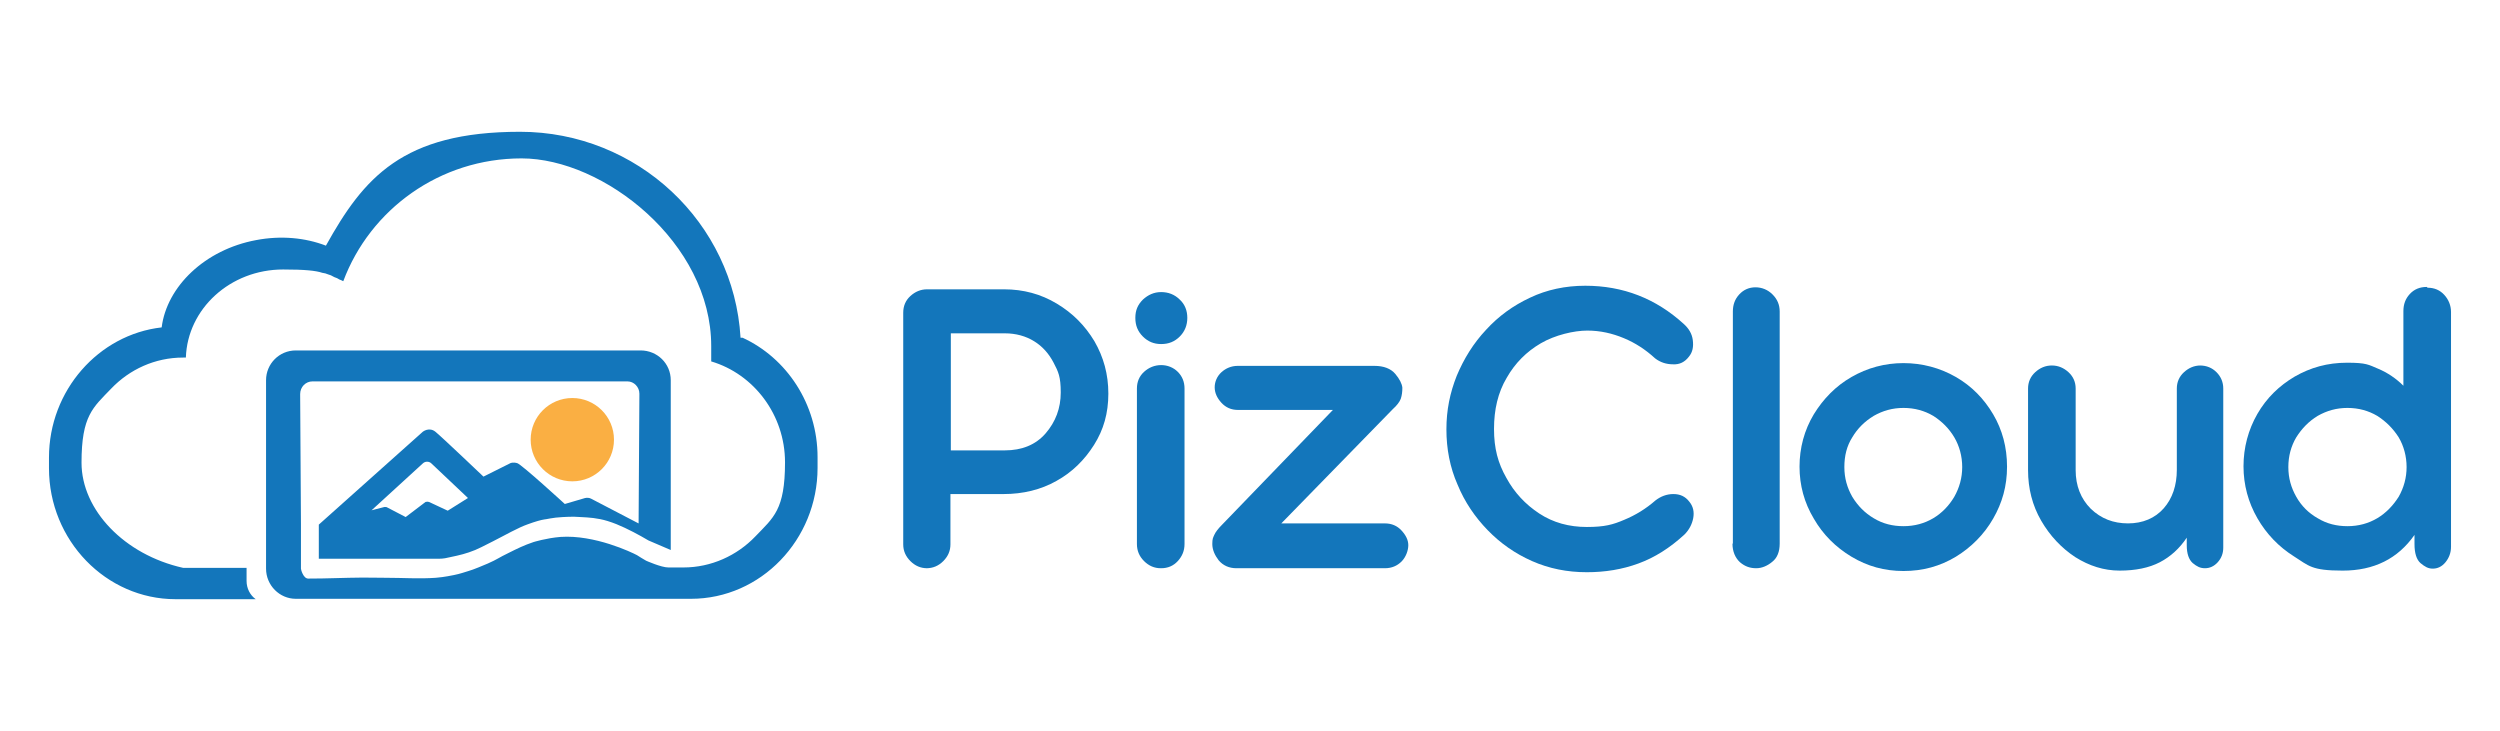
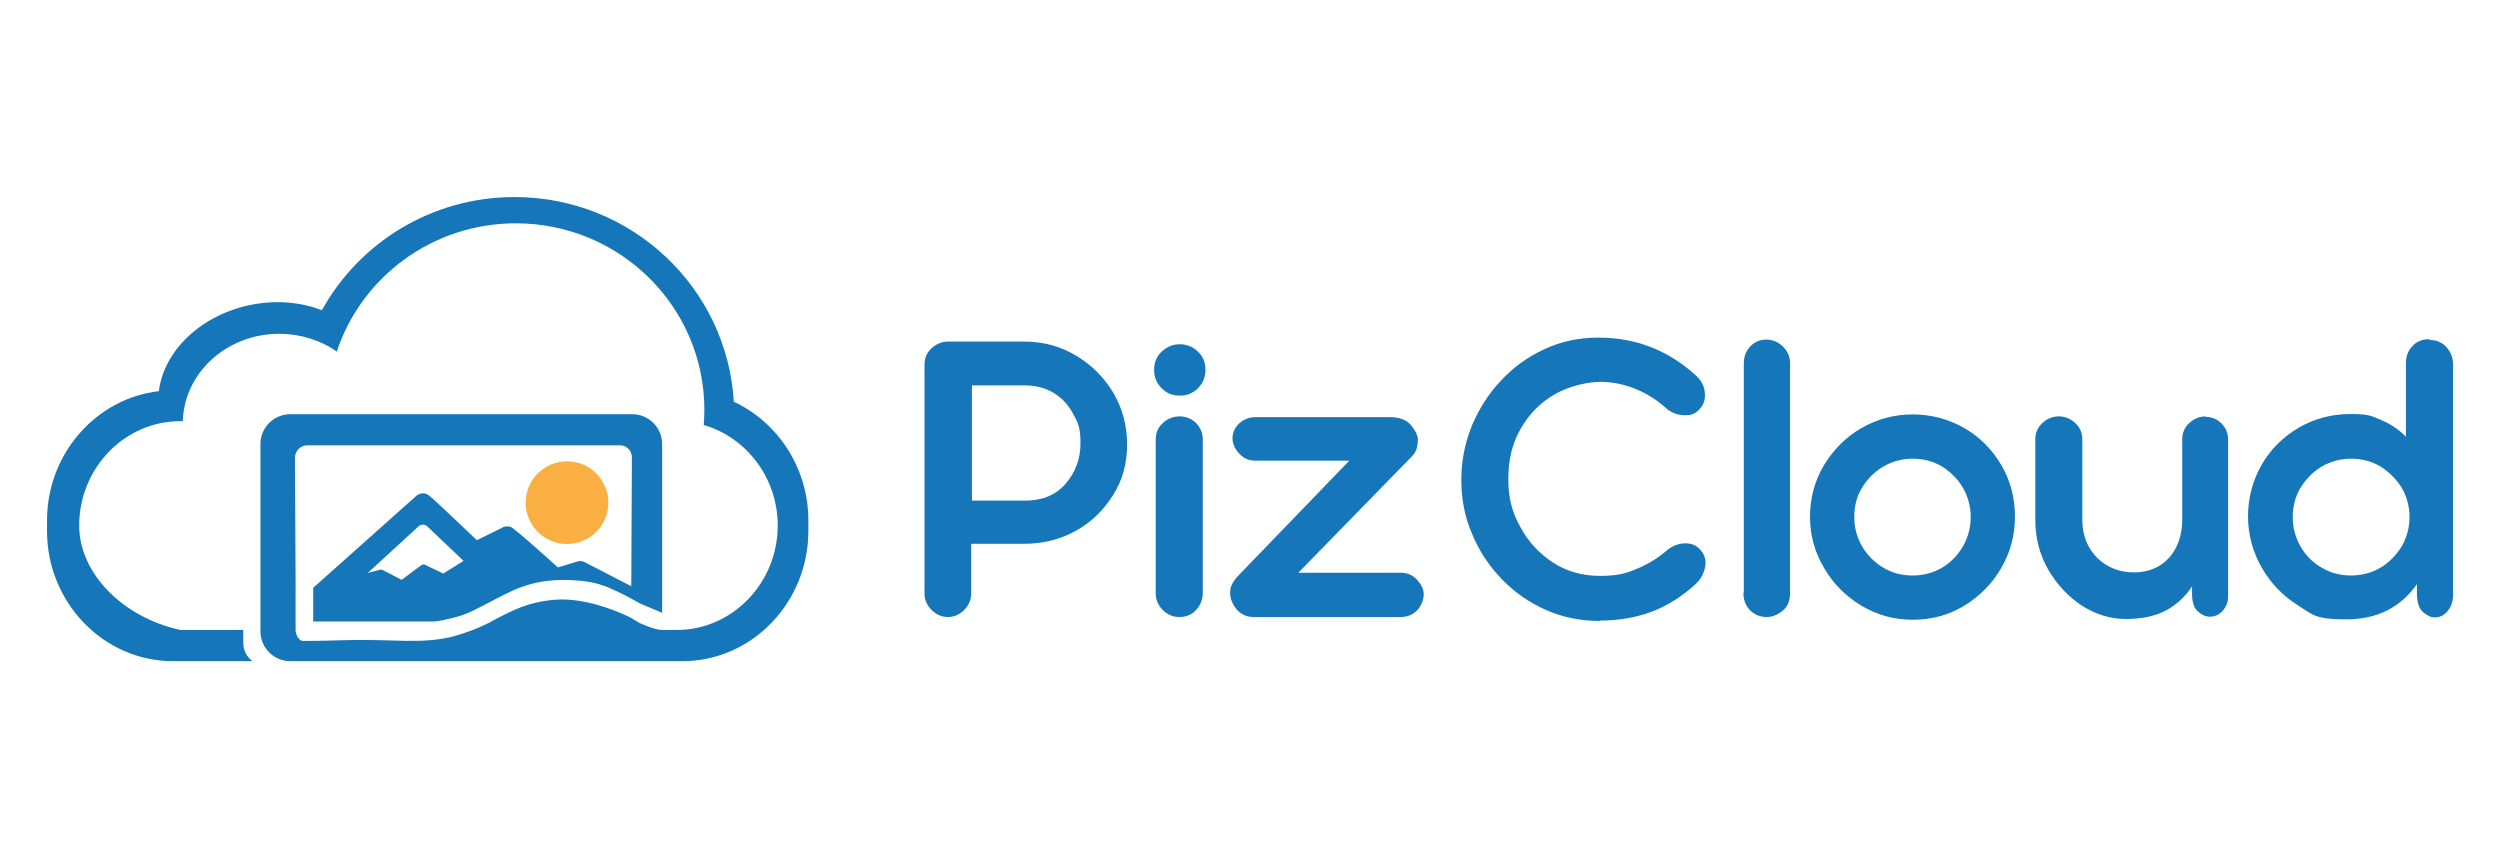
- <svg xmlns="http://www.w3.org/2000/svg" id="Layer_1" data-name="Layer 1" width="2548" height="745" viewBox="0 0 2548 745">
+ <svg xmlns="http://www.w3.org/2000/svg" id="Layer_1" data-name="Layer 1" width="670" height="230" viewBox="0 0 670 230">
  <g>
-     <path d="M944.83,579.14c-6.47,0-12.13-2.43-16.98-7.28-4.85-4.85-7.28-10.51-7.28-16.98v-236.16c0-6.87,2.43-12.54,7.28-16.98s10.51-6.87,16.98-6.87h78.45c19.81,0,37.61,4.85,53.78,14.56,16.18,9.71,28.71,22.24,38.42,38.42,9.3,16.18,14.15,33.56,14.15,53.38s-4.85,36.8-14.56,52.17c-9.71,15.37-22.24,27.9-38.42,36.8-15.77,8.9-33.97,13.34-53.78,13.34h-54.19v51.36c0,6.47-2.43,12.13-7.28,16.98-4.85,4.85-10.51,7.28-17.39,7.28h.81ZM969.09,339.74v119.29h55c17.39,0,31.54-5.66,41.65-17.39,10.11-11.73,15.37-25.48,15.37-41.65s-2.43-21.03-7.28-30.33c-4.85-9.3-11.32-16.58-19.81-21.84-8.49-5.26-18.6-8.09-29.92-8.09h-55Z" fill="#1376bb" />
-     <path d="M1183.42,350.66c-7.28,0-13.34-2.43-18.6-7.68-5.26-5.26-7.68-11.32-7.68-19.01s2.43-13.34,7.68-18.6c5.26-4.85,11.32-7.68,18.6-7.68s13.75,2.43,19.01,7.68c5.26,4.85,7.68,11.32,7.68,18.6s-2.43,13.75-7.68,19.01c-5.26,5.26-11.32,7.68-19.01,7.68ZM1183.01,579.14c-6.47,0-12.13-2.43-16.98-7.28-4.85-4.85-7.28-10.51-7.28-17.39v-158.52c0-6.87,2.43-12.54,7.28-16.98,4.85-4.45,10.92-6.87,17.39-6.87s12.54,2.43,16.98,6.87c4.45,4.45,6.87,10.11,6.87,16.98v158.52c0,6.87-2.43,12.54-6.87,17.39-4.45,4.85-10.11,7.28-16.98,7.28h-.4Z" fill="#1376bb" />
-     <path d="M1304.33,533.45h107.16c6.87,0,12.54,2.43,16.98,7.28s6.87,9.71,6.87,14.96-2.43,12.13-6.87,16.58c-4.45,4.45-10.11,6.87-16.98,6.87h-151.24c-7.68,0-13.75-2.83-18.2-8.09-4.04-5.26-6.47-10.92-6.47-16.58s.81-6.47,2.02-9.3,4.04-6.47,7.68-10.11l113.23-117.27h-97.05c-6.47,0-12.13-2.43-16.58-7.28-4.45-4.85-6.87-10.11-6.87-15.77s2.43-11.32,6.87-15.37c4.45-4.04,10.11-6.47,16.58-6.47h139.51c9.3,0,16.58,2.83,21.03,8.09s6.87,10.11,7.28,14.15c0,4.04-.4,7.68-1.62,11.32-1.21,3.24-4.04,6.87-8.09,10.51l-114.44,117.27h0l-.81-.81Z" fill="#1376bb" />
-     <path d="M1616.92,583.19c-19.41,0-38.01-3.64-55.4-11.32-17.39-7.68-32.35-18.2-45.29-31.54-12.94-13.34-23.45-28.71-30.73-46.5-7.68-17.39-11.32-36.39-11.32-56.21s3.64-37.2,10.51-54.59c7.28-17.39,16.98-33.16,29.92-46.91,12.54-13.75,27.5-24.67,44.89-32.76,16.98-8.09,35.99-12.13,56.21-12.13,38.42,0,71.98,12.94,100.69,39.23,4.85,4.45,8.09,9.71,8.9,16.18.81,6.47,0,12.13-4.04,16.98-4.04,5.26-9.3,8.09-16.18,7.68-6.87,0-12.94-2.02-18.2-6.07-9.71-8.9-20.22-15.77-31.95-20.62-11.73-4.85-23.86-7.68-37.2-7.68s-32.76,4.45-47.31,12.94c-14.56,8.49-26.29,20.22-34.78,35.18-8.9,14.96-12.94,32.35-12.94,52.17s4.04,34.78,12.54,49.74c8.09,14.96,19.41,27.09,33.56,36.39s30.33,13.75,48.53,13.75,26.69-2.43,38.01-7.28c11.73-4.85,22.24-11.32,31.95-19.81,5.26-4.04,11.32-6.47,18.2-6.47s12.13,2.43,16.18,7.68c4.04,4.85,5.26,10.51,4.04,16.98-1.21,6.07-4.04,11.73-8.9,16.58-14.96,13.75-30.33,23.45-46.91,29.52-16.58,6.07-33.97,8.9-52.57,8.9h-.4Z" fill="#1376bb" />
-     <path d="M1766.14,554.07v-236.57c0-6.87,2.02-12.54,6.47-17.39,4.45-4.85,10.11-7.28,16.58-7.28s12.54,2.43,17.39,7.28c4.85,4.85,7.28,10.51,7.28,17.39v236.57c0,8.09-2.43,14.56-7.68,18.6-4.85,4.04-10.51,6.47-16.18,6.47-6.07,0-11.32-1.62-16.58-6.07-4.85-4.45-7.68-10.92-7.68-19.01h.4Z" fill="#1376bb" />
-     <path d="M1940.03,581.97c-19.41,0-36.8-4.85-52.97-14.56-16.18-9.71-29.12-22.65-38.42-38.82-9.71-16.18-14.56-33.97-14.56-52.97s4.85-37.2,14.56-53.38c9.71-15.77,22.24-28.71,38.42-38.01,16.18-9.3,33.97-14.15,52.97-14.15s37.2,4.85,53.38,14.15c16.18,9.3,28.71,22.24,38.01,38.01,9.3,15.77,14.15,33.56,14.15,53.38s-4.85,36.8-14.15,52.97c-9.3,16.18-22.24,29.12-38.01,38.82-16.18,9.71-33.56,14.56-53.38,14.56ZM1940.03,536.28c11.32,0,21.43-2.83,30.33-8.09,8.9-5.26,16.18-12.94,21.43-21.84,5.26-9.3,8.09-19.41,8.09-30.33s-2.83-21.43-8.09-30.33c-5.26-8.9-12.54-16.18-21.43-21.84-8.9-5.26-19.01-8.09-30.33-8.09s-21.03,2.83-30.33,8.09c-9.3,5.66-16.58,12.94-21.84,21.84-5.66,8.9-8.09,19.01-8.09,30.33s2.83,21.03,8.09,30.33c5.66,9.3,12.94,16.58,21.84,21.84,9.3,5.66,19.41,8.09,30.33,8.09Z" fill="#1376bb" />
-     <path d="M2242.1,372.5c6.87,0,12.54,2.43,16.98,6.87,4.45,4.45,6.87,10.11,6.87,16.58v162.16c0,6.07-2.02,10.92-5.66,14.96-3.64,4.04-8.09,6.07-12.94,6.07s-8.09-1.62-12.54-5.26c-4.04-3.64-6.07-9.71-6.07-18.2v-7.68c-7.28,10.92-16.58,19.41-27.5,25.07-10.92,5.66-24.67,8.49-40.84,8.49s-31.14-4.85-45.29-13.75c-14.15-9.3-25.88-21.84-34.78-37.2-8.9-15.37-13.34-32.76-13.34-51.36v-83.3c0-6.47,2.43-12.13,7.28-16.58,4.85-4.45,10.51-6.87,16.98-6.87s12.13,2.43,16.98,6.87c4.85,4.45,7.28,10.11,7.28,16.58v83.3c0,15.77,5.26,29.12,15.37,39.23,10.51,10.11,23.05,14.96,38.01,14.96s27.5-5.26,36.39-15.37c8.9-10.11,13.34-23.45,13.34-39.23v-82.9c0-6.47,2.43-12.13,7.28-16.58,4.85-4.45,10.51-6.87,16.98-6.87h-.81Z" fill="#1376bb" />
-     <path d="M2474.22,293.24c6.87,0,12.54,2.43,16.98,7.28,4.45,4.85,6.87,10.92,6.87,17.39v239.4c0,6.07-2.02,11.32-5.66,15.77-3.64,4.45-8.09,6.47-12.94,6.47s-8.09-2.02-12.54-5.66c-4.04-3.64-6.07-10.11-6.07-19.41v-9.3c-16.98,24.26-41.25,36.39-73.19,36.39s-34.37-4.85-49.74-14.56c-15.37-9.71-27.9-22.65-37.2-38.82-9.3-16.18-14.15-33.97-14.15-52.97s4.85-37.2,14.15-53.38c9.3-16.18,22.24-28.71,38.01-38.01,16.18-9.3,33.56-14.15,53.38-14.15s21.84,2.02,31.54,6.07c9.71,4.04,18.6,10.11,25.88,17.39v-76.02c0-6.87,2.02-12.54,6.47-17.39,4.45-4.85,10.11-7.28,17.39-7.28h0l.81.81ZM2392.54,536.28c11.32,0,21.43-2.83,30.33-8.09,8.9-5.26,16.18-12.94,21.84-21.84,5.26-9.3,8.09-19.41,8.09-30.33s-2.83-21.43-8.09-30.33c-5.66-8.9-12.94-16.18-21.84-21.84-8.9-5.26-19.01-8.09-30.33-8.09s-21.03,2.83-30.33,8.09c-9.3,5.66-16.18,12.94-21.84,21.84-5.26,8.9-8.09,19.01-8.09,30.33s2.83,21.03,8.09,30.33c5.26,9.3,12.54,16.58,21.84,21.84,9.3,5.66,19.41,8.09,30.33,8.09Z" fill="#1376bb" />
+     <path d="M196.66,107.65c-1.81-30.59-27.42-54.84-58.75-54.84-22.27,0-41.66,12.26-51.65,30.34-5.45-2.13-11.92-2.79-18.6-1.53-13.66,2.58-23.78,12.36-25.08,23.21-16.81,1.93-29.98,16.78-29.98,34.64v2.85c0,19.18,15.18,34.87,33.72,34.87h21.34c-1.48-1.1-2.46-2.86-2.46-4.85v-3.52h-16.92c-15.67-3.47-27.06-15.37-27.06-27.97,0-7.69,3.04-14.68,7.95-19.76,4.9-5.07,11.67-8.21,19.11-8.21h.71c.38-13,11.81-23.42,25.85-23.42,5.77,0,11.11,1.76,15.42,4.74,6.63-19.95,25.61-34.35,48-34.35,27.9,0,50.51,22.38,50.51,49.98,0,1.37-.06,2.73-.17,4.07,11.4,3.29,19.83,14.15,19.83,26.95,0,7.69-3.04,14.68-7.94,19.76-4.91,5.08-11.67,8.22-19.11,8.22h-4.03c-1.86,0-5.86-1.83-5.86-1.83v.02c-.82-.49-1.64-.99-2.45-1.48-1.4-.7-11.33-5.55-20.41-4.81-3.82.3-7.19,1.37-7.19,1.37-2.5.79-4.48,1.76-6.6,2.8-2.84,1.39-2.97,1.69-5.57,2.86-.93.42-1.8.78-2.6,1.08-1.01.39-1.91.71-2.64.94-1.03.34-2.24.73-3.84,1.08-.65.15-2.35.49-4.91.71-4.48.37-8.63.1-13.29,0-2.22-.04-5.59-.11-9.86,0-1.91.06-5.62.19-10.89.2h-.07c-.37-.01-.7-.2-.98-.49-.11-.12-.22-.26-.33-.42-.34-.51-.54-1.08-.61-1.69h-.03v-11.91h.01l-.18-34.52c-.01-1.86,1.45-3.39,3.26-3.39h83.91c1.74,0,3.15,1.46,3.13,3.26l-.17,34.5-12.56-6.49c-.54-.28-1.17-.34-1.75-.17l-5.35,1.62s-11.55-10.51-12.67-10.86c-1.12-.34-1.83,0-1.83,0l-7.22,3.56s-11.04-10.56-12.79-11.95c-1.75-1.39-3.36,0-3.36,0l-27.71,24.71v9.04c21.4-.02,30.22-.02,31.25,0h.58c1.24-.02,2.2-.21,3.04-.39,2.52-.56,4.28-.94,6.62-1.9.79-.31,2.11-1,4.76-2.36,2.56-1.31,2.97-1.58,4.81-2.49,1.95-.95,2.97-1.45,4.43-1.99,2.01-.74,3.62-1.12,4.34-1.28.45-.1,2.31-.49,4.82-.66.54-.03,2.41-.16,4.95,0,2.02.12,4.27.26,7.08,1.09,1.74.51,2.95,1.07,4.58,1.82,3.17,1.46,6.3,3.32,6.3,3.32l5.95,2.5v-45.24c0-4.39-3.58-7.98-7.98-7.98h-91.69c-4.39,0-7.98,3.58-7.98,7.98v50.22c0,4.39,3.58,7.98,7.98,7.98h105.14c18.55,0,33.72-15.69,33.72-34.87v-2.85c0-14.13-8.25-26.36-20.01-31.82h.01ZM118.8,153.7l-4.92-2.34c-.3-.15-.67-.11-.95.09l-5.29,3.95-5.09-2.64c-.21-.11-.45-.13-.68-.08l-3.31.87,13.6-12.48c.66-.62,1.7-.61,2.36.02l9.71,9.22-5.4,3.38h-.01Z" fill="#1577ba" />
+     <circle cx="151.96" cy="134.71" r="11.08" fill="#faaf43" />
  </g>
  <g>
-     <path d="M756.79,344.19h-2.02c-6.87-117.27-105.14-209.88-224.84-209.88s-159.33,46.91-197.75,116.06c-21.03-8.09-45.7-10.51-71.17-5.66-52.17,9.71-90.99,47.31-96.24,88.97-64.3,7.28-114.85,64.3-114.85,132.64v10.92c0,73.6,58.23,133.45,129,133.45h81.69c-5.66-4.04-9.3-10.92-9.3-18.6v-13.34h-64.7c-59.85-13.35-103.52-59.04-103.52-107.16s11.73-56.21,30.33-75.62c18.6-19.41,44.48-31.54,73.19-31.54h2.83c1.62-49.74,45.29-89.77,99.08-89.77,22.32,0,33.41,1.19,39.95,3.39,2.19.25,4.18.8,5.94,1.61,2.01.51,3.83,1.28,5.41,2.3.38.15.69.37,1.05.54,1.92.54,3.58,1.4,5.1,2.4,1.23.39,2.37.9,3.43,1.5.16.06.33.09.49.15,27.31-73.11,98.34-125.12,181.68-125.12s193.3,85.73,193.3,191.28c0,5.82,0,10.99,0,15.64,43.26,12.82,75.22,54.23,75.22,102.85s-11.73,56.21-30.33,75.62c-18.6,19.41-44.89,31.54-73.19,31.54h-15.37c-7.28,0-22.65-6.87-22.65-6.87-3.24-2.02-6.47-3.64-9.3-5.66-5.26-2.83-43.27-21.03-78.05-18.6-14.56,1.21-27.5,5.26-27.5,5.26-9.71,3.24-16.98,6.87-25.07,10.92-10.92,5.26-11.32,6.47-21.43,10.92-3.64,1.62-6.87,2.83-9.71,4.04-4.04,1.62-7.28,2.83-10.11,3.64-4.04,1.21-8.49,2.83-14.56,4.04-2.43.4-8.9,2.02-18.6,2.83-16.98,1.21-33.16,0-50.95,0-8.49,0-21.43-.4-37.61,0-7.28,0-21.43.81-41.65.81-1.21,0-2.83-.81-3.64-2.02-.4-.4-.81-.81-1.21-1.62-1.21-2.02-2.02-4.04-2.43-6.47v-45.7l-.81-132.23c0-7.28,5.66-12.94,12.54-12.94h321.08c6.47,0,12.13,5.66,12.13,12.54l-.81,132.23-48.12-25.07c-2.02-1.21-4.45-1.21-6.47-.81l-20.62,6.07s-44.08-40.44-48.53-41.65c-4.45-1.21-6.87,0-6.87,0l-27.5,13.75s-42.46-40.44-48.93-45.7c-6.47-5.26-12.94,0-12.94,0l-105.95,94.63v34.78h122.13c4.85,0,8.49-.81,11.73-1.62,9.71-2.02,16.58-3.64,25.48-7.28,2.83-1.21,8.09-3.64,18.2-8.9,9.71-4.85,11.32-6.07,18.6-9.71,7.28-3.64,11.32-5.66,16.98-7.68,7.68-2.83,13.75-4.45,16.58-4.85,1.62,0,8.9-2.02,18.6-2.43,2.02,0,9.3-.81,19.01,0,7.68.4,16.58.81,27.09,4.04,6.47,2.02,11.32,4.04,17.39,6.87,12.13,5.66,24.26,12.94,24.26,12.94l22.65,9.71v-173.08c0-16.98-13.75-30.33-30.73-30.33h-351.41c-16.98,0-30.33,13.75-30.33,30.33v192.08c0,16.98,13.75,30.73,30.33,30.73h402.77c71.17,0,129-60.25,129-133.45v-10.92c0-54.19-31.54-101.1-76.43-121.72ZM456.33,520.51l-19.01-8.9c-1.21-.4-2.43-.4-3.64,0l-20.22,15.37-19.41-10.11c-.81,0-1.62-.4-2.83,0l-12.54,3.24,52.17-47.72c2.43-2.43,6.47-2.43,8.9,0l37.2,35.18-20.62,12.94Z" fill="#1376bb" />
-     <circle cx="583.31" cy="448.12" r="42.46" fill="#faaf43" />
+     <path d="M254.07,165.36c-1.68,0-3.15-.63-4.41-1.89s-1.89-2.73-1.89-4.41v-61.32c0-1.79.63-3.26,1.89-4.41s2.73-1.79,4.41-1.79h20.37c5.15,0,9.77,1.26,13.97,3.78s7.46,5.78,9.98,9.98c2.42,4.2,3.68,8.72,3.68,13.86s-1.26,9.56-3.78,13.55c-2.52,3.99-5.78,7.25-9.98,9.56-4.2,2.31-8.82,3.47-13.97,3.47h-14.07v13.34c0,1.68-.63,3.15-1.89,4.41-1.26,1.26-2.73,1.89-4.52,1.89h.21,0ZM260.48,103.19v30.98h14.28c4.52,0,8.19-1.47,10.82-4.52s3.99-6.62,3.99-10.82-.63-5.46-1.89-7.77c-1.26-2.42-2.94-4.31-5.15-5.67s-4.83-2.1-7.77-2.1h-14.28v-.11h0Z" fill="#1577ba" />
+     <path d="M316.13,106.03c-1.89,0-3.47-.63-4.83-2s-2-2.94-2-4.94.63-3.47,2-4.83c1.37-1.26,2.94-2,4.83-2s3.57.63,4.94,2c1.37,1.26,2,2.94,2,4.83s-.63,3.57-2,4.94-2.94,2-4.94,2ZM316.03,165.36c-1.68,0-3.15-.63-4.41-1.89s-1.89-2.73-1.89-4.52v-41.16c0-1.79.63-3.26,1.89-4.41,1.26-1.16,2.84-1.79,4.52-1.79s3.26.63,4.41,1.79,1.79,2.63,1.79,4.41v41.16c0,1.79-.63,3.26-1.79,4.52s-2.63,1.89-4.41,1.89h-.11,0Z" fill="#1577ba" />
+     <path d="M347.53,153.49h27.83c1.79,0,3.26.63,4.41,1.89s1.79,2.52,1.79,3.89-.63,3.15-1.79,4.31-2.63,1.79-4.41,1.79h-39.27c-2,0-3.57-.74-4.73-2.1-1.05-1.37-1.68-2.84-1.68-4.31s.21-1.68.53-2.42,1.05-1.68,2-2.63l29.4-30.45h-25.2c-1.68,0-3.15-.63-4.31-1.89-1.16-1.26-1.79-2.63-1.79-4.1s.63-2.94,1.79-3.99,2.63-1.68,4.31-1.68h36.23c2.42,0,4.31.74,5.46,2.1s1.79,2.63,1.89,3.68c0,1.05-.11,2-.42,2.94-.32.84-1.05,1.79-2.1,2.73l-29.72,30.45h0l-.21-.21Z" fill="#1577ba" />
+     <path d="M428.7,166.41c-5.04,0-9.87-.95-14.39-2.94-4.52-2-8.4-4.73-11.76-8.19s-6.09-7.46-7.98-12.08c-2-4.52-2.94-9.45-2.94-14.6s.95-9.66,2.73-14.28c1.89-4.52,4.41-8.61,7.77-12.18,3.26-3.57,7.14-6.41,11.66-8.51,4.41-2.1,9.35-3.15,14.6-3.15,9.98,0,18.69,3.36,26.15,10.19,1.26,1.16,2.1,2.52,2.31,4.2s0,3.15-1.05,4.41c-1.05,1.37-2.42,2.1-4.2,2-1.79,0-3.36-.53-4.73-1.58-2.52-2.31-5.25-4.1-8.3-5.36s-6.2-2-9.66-2-8.51,1.16-12.29,3.36-6.83,5.25-9.03,9.14c-2.31,3.89-3.36,8.4-3.36,13.55s1.05,9.03,3.26,12.92c2.1,3.89,5.04,7.04,8.72,9.45s7.88,3.57,12.6,3.57,6.93-.63,9.87-1.89c3.05-1.26,5.78-2.94,8.3-5.15,1.37-1.05,2.94-1.68,4.73-1.68s3.15.63,4.2,2c1.05,1.26,1.37,2.73,1.05,4.41-.32,1.58-1.05,3.05-2.31,4.31-3.89,3.57-7.88,6.09-12.18,7.67s-8.82,2.31-13.65,2.31h0l-.11.11h0Z" fill="#1577ba" />
+     <path d="M467.34,158.85v-61.43c0-1.79.53-3.26,1.68-4.52,1.16-1.26,2.63-1.89,4.31-1.89s3.26.63,4.52,1.89c1.26,1.26,1.89,2.73,1.89,4.52v61.43c0,2.1-.63,3.78-2,4.83-1.26,1.05-2.73,1.68-4.2,1.68-1.58,0-2.94-.42-4.31-1.58-1.26-1.16-2-2.84-2-4.94h.11Z" fill="#1577ba" />
+     <path d="M512.6,166.09c-5.04,0-9.56-1.26-13.76-3.78-4.2-2.52-7.56-5.88-9.98-10.08-2.52-4.2-3.78-8.82-3.78-13.76s1.26-9.66,3.78-13.86c2.52-4.1,5.78-7.46,9.98-9.87s8.82-3.68,13.76-3.68,9.66,1.26,13.86,3.68,7.46,5.78,9.87,9.87c2.42,4.1,3.68,8.72,3.68,13.86s-1.26,9.56-3.68,13.76-5.78,7.56-9.87,10.08c-4.2,2.52-8.72,3.78-13.86,3.78ZM512.6,154.23c2.94,0,5.57-.74,7.88-2.1s4.2-3.36,5.57-5.67c1.37-2.42,2.1-5.04,2.1-7.88s-.74-5.57-2.1-7.88-3.26-4.2-5.57-5.67c-2.31-1.37-4.94-2.1-7.88-2.1s-5.46.74-7.88,2.1c-2.42,1.47-4.31,3.36-5.67,5.67-1.47,2.31-2.1,4.94-2.1,7.88s.74,5.46,2.1,7.88c1.47,2.42,3.36,4.31,5.67,5.67,2.42,1.47,5.04,2.1,7.88,2.1Z" fill="#1577ba" />
+     <path d="M590.94,111.7c1.79,0,3.26.63,4.41,1.79,1.16,1.16,1.79,2.63,1.79,4.31v42c0,1.58-.53,2.84-1.47,3.89s-2.1,1.58-3.36,1.58-2.1-.42-3.26-1.37c-1.05-.95-1.58-2.52-1.58-4.73v-2c-1.89,2.84-4.31,5.04-7.14,6.51s-6.41,2.21-10.61,2.21-8.09-1.26-11.76-3.57c-3.68-2.42-6.72-5.67-9.03-9.66-2.31-3.99-3.47-8.51-3.47-13.34v-21.63c0-1.68.63-3.15,1.89-4.31s2.73-1.79,4.41-1.79,3.15.63,4.41,1.79,1.89,2.63,1.89,4.31v21.63c0,4.1,1.37,7.56,3.99,10.19,2.73,2.63,5.99,3.89,9.87,3.89s7.14-1.37,9.45-3.99,3.47-6.09,3.47-10.19v-21.53c0-1.68.63-3.15,1.89-4.31s2.73-1.79,4.41-1.79h0l-.21.11h0Z" fill="#1577ba" />
+     <path d="M651.21,91.12c1.79,0,3.26.63,4.41,1.89,1.16,1.26,1.79,2.84,1.79,4.52v62.16c0,1.58-.53,2.94-1.47,4.1-.95,1.16-2.1,1.68-3.36,1.68s-2.1-.53-3.26-1.47c-1.05-.95-1.58-2.63-1.58-5.04v-2.42c-4.41,6.3-10.71,9.45-19.01,9.45s-8.93-1.26-12.92-3.78c-3.99-2.52-7.25-5.88-9.66-10.08s-3.68-8.82-3.68-13.76,1.26-9.66,3.68-13.86,5.78-7.46,9.87-9.87c4.2-2.42,8.72-3.68,13.86-3.68s5.67.53,8.19,1.58,4.83,2.52,6.72,4.52v-19.74c0-1.79.53-3.26,1.68-4.52,1.16-1.26,2.63-1.89,4.52-1.89h0l.21.21h0ZM630.1,154.23c2.94,0,5.57-.74,7.88-2.1s4.2-3.36,5.67-5.67c1.37-2.42,2.1-5.04,2.1-7.88s-.74-5.57-2.1-7.88c-1.47-2.31-3.36-4.2-5.67-5.67-2.31-1.37-4.94-2.1-7.88-2.1s-5.46.74-7.88,2.1c-2.42,1.47-4.2,3.36-5.67,5.67-1.37,2.31-2.1,4.94-2.1,7.88s.74,5.46,2.1,7.88,3.26,4.31,5.67,5.67c2.42,1.47,5.04,2.1,7.88,2.1Z" fill="#1577ba" />
  </g>
</svg>
